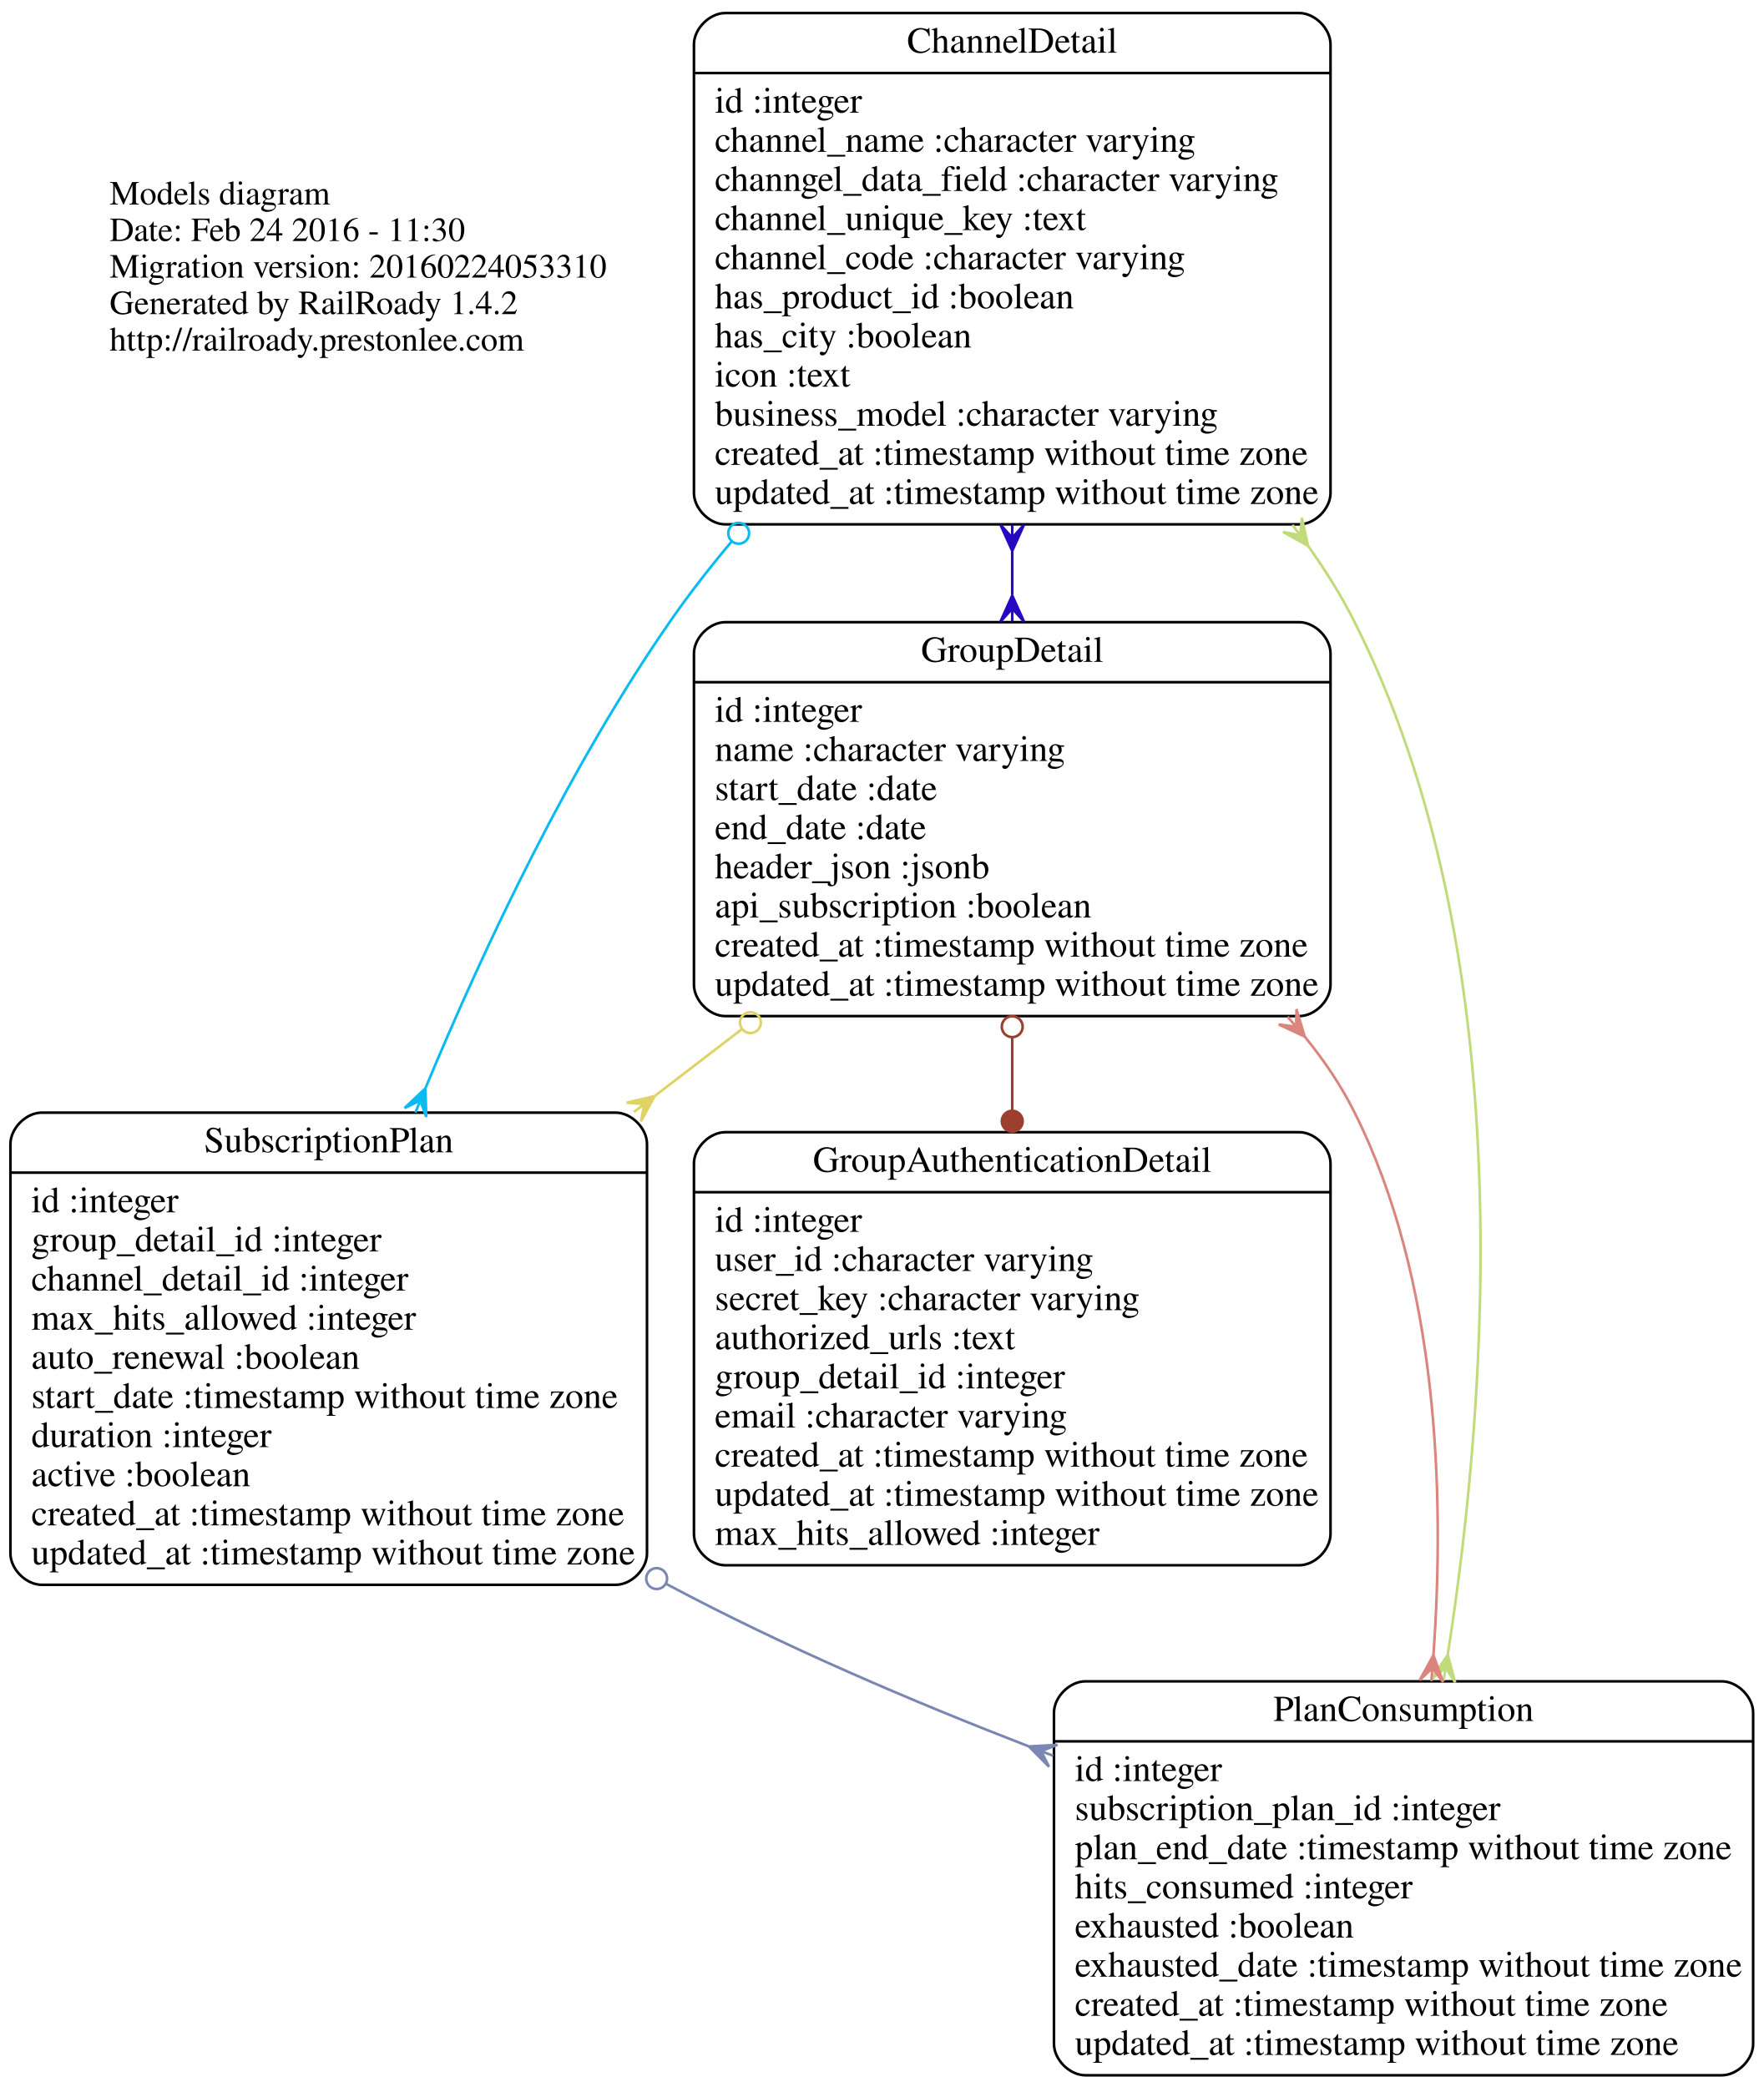
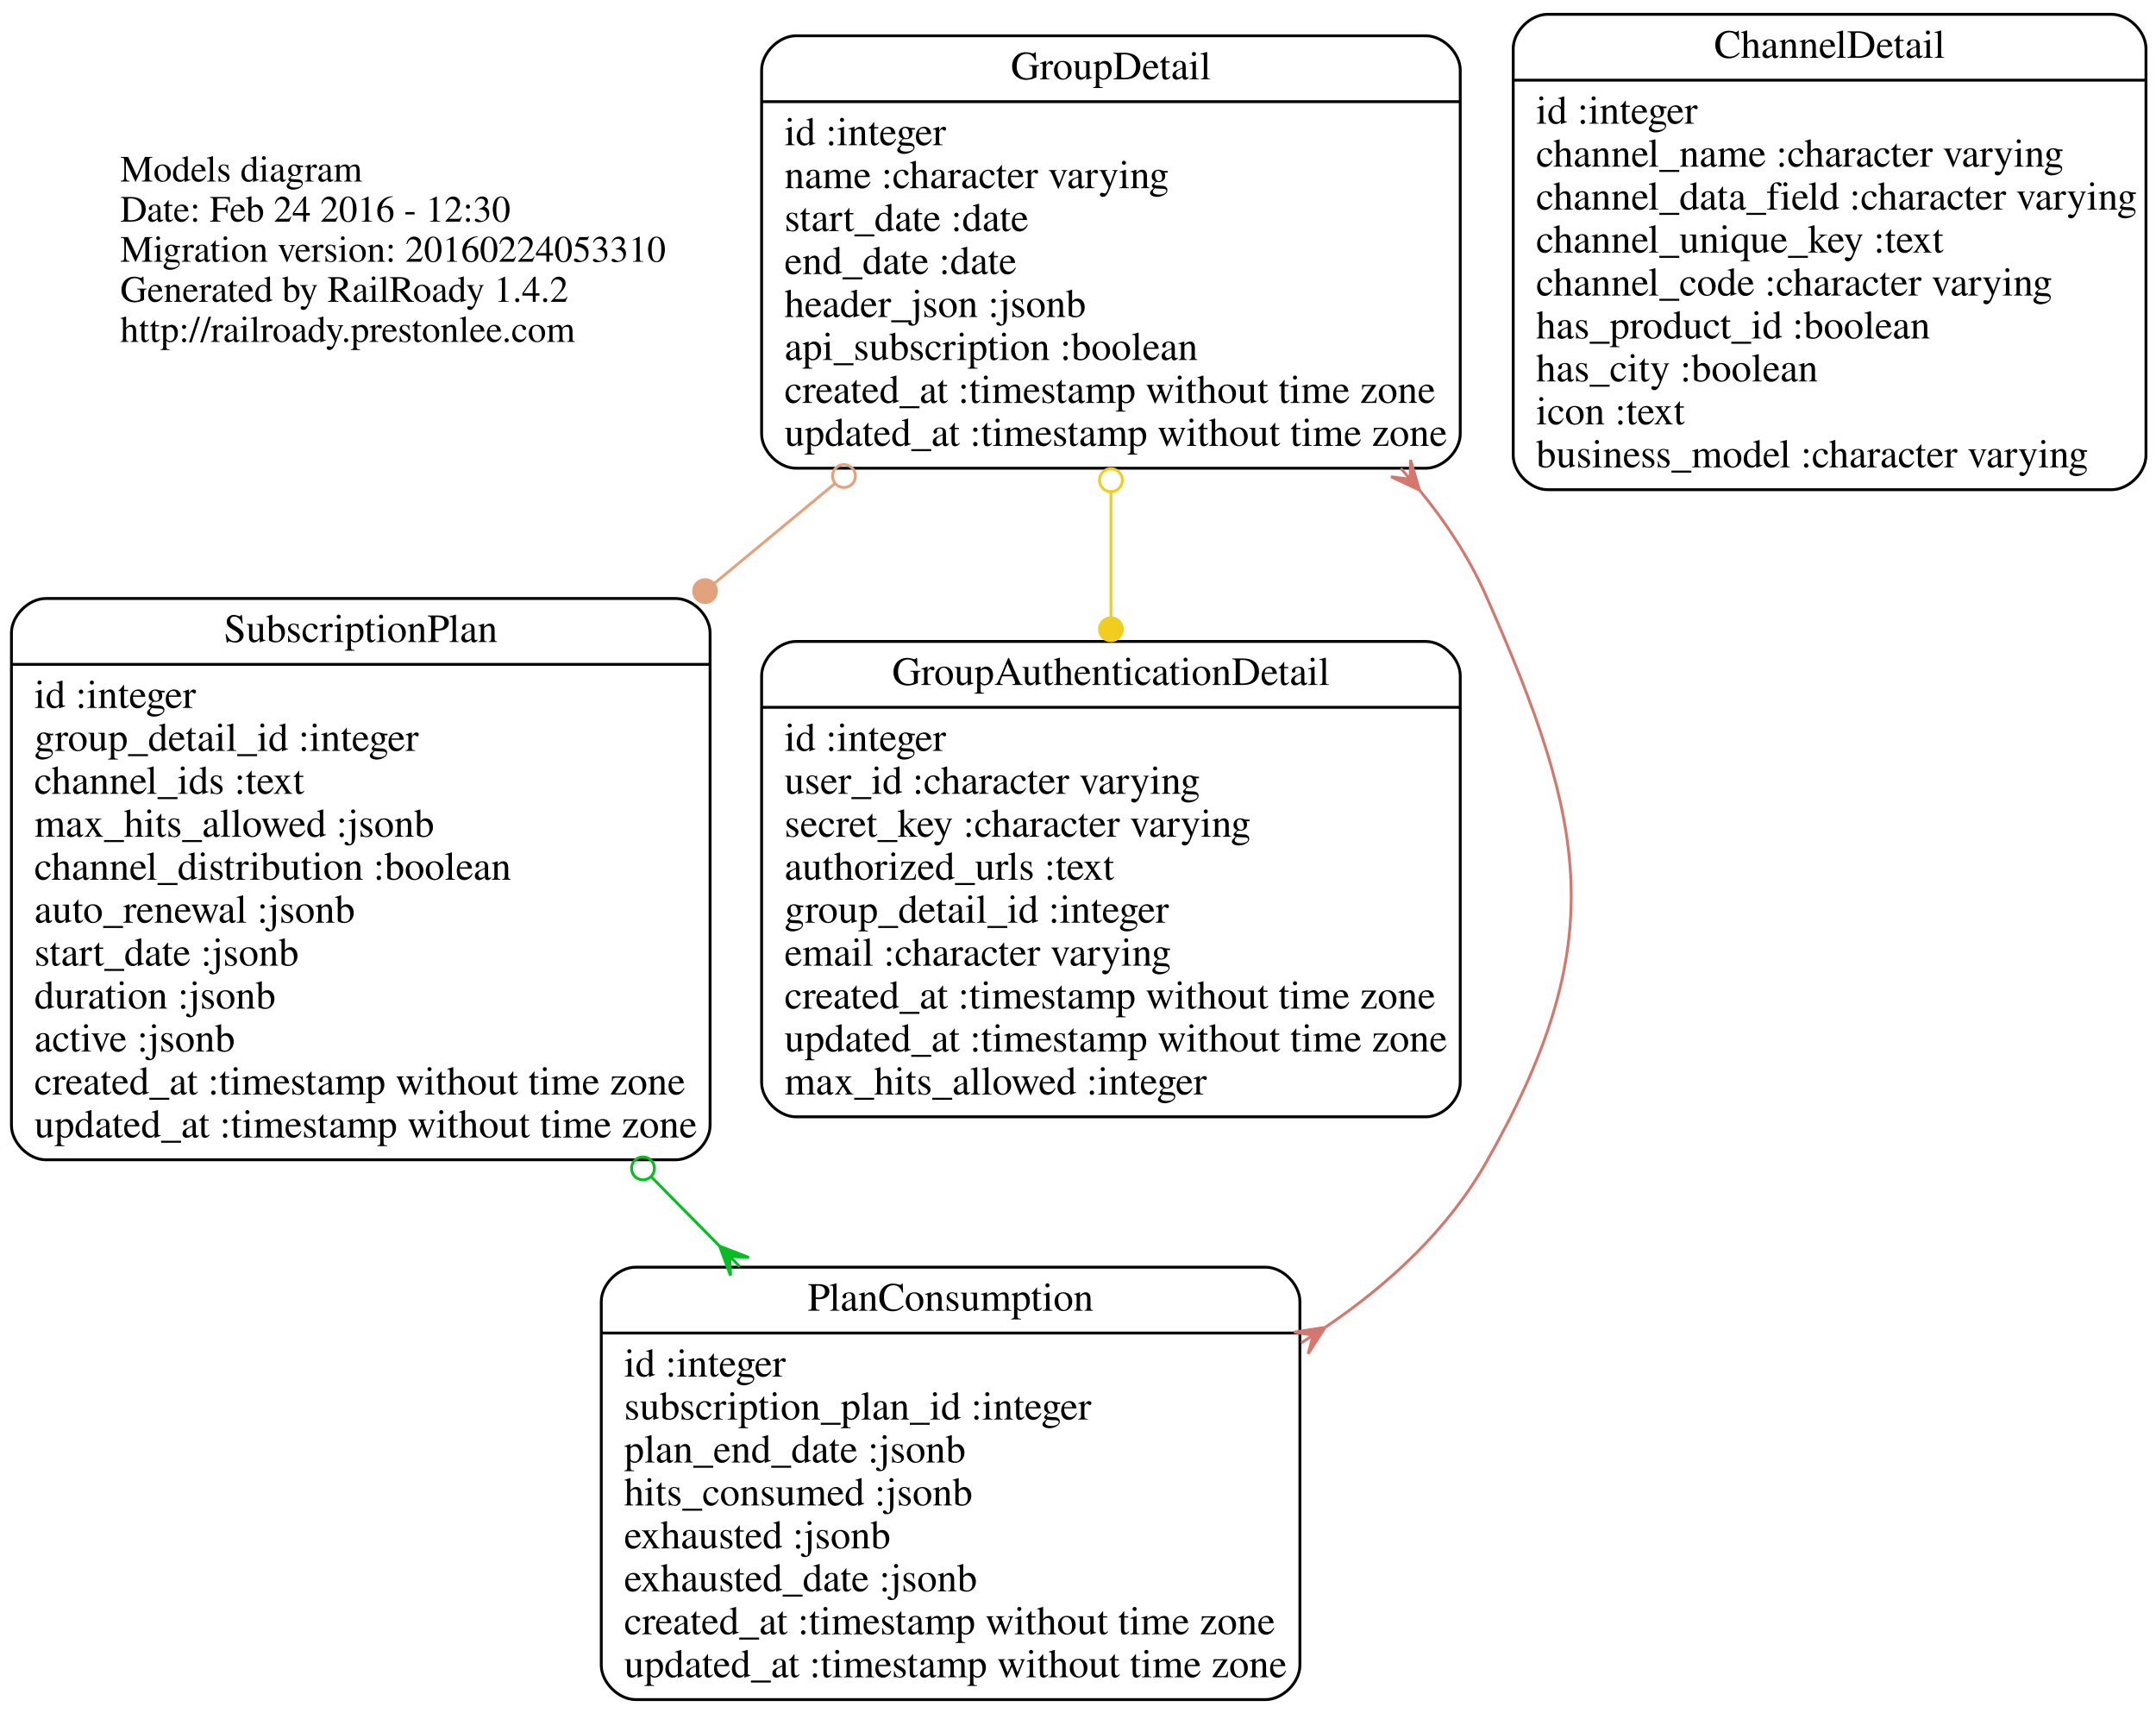
- <svg xmlns="http://www.w3.org/2000/svg" width="676pt" height="800pt" viewBox="0.00 0.00 676.00 800.00">
-   <g id="graph0" class="graph" transform="scale(1 1) rotate(0) translate(4 796)">
-     <polygon fill="none" stroke="none" points="-4,4 -4,-796 672,-796 672,4 -4,4" />
+ <svg xmlns="http://www.w3.org/2000/svg" width="753pt" height="598pt" viewBox="0.00 0.00 753.00 598.00">
+   <g id="graph0" class="graph" transform="scale(1 1) rotate(0) translate(4 594)">
+     <polygon fill="none" stroke="none" points="-4,4 -4,-594 749,-594 749,4 -4,4" />
    <g id="node1" class="node">
-       <text text-anchor="start" x="38" y="-717.6" font-family="Times,serif" font-size="13.00">Models diagram</text>
-       <text text-anchor="start" x="38" y="-703.6" font-family="Times,serif" font-size="13.00">Date: Feb 24 2016 - 11:30</text>
-       <text text-anchor="start" x="38" y="-689.6" font-family="Times,serif" font-size="13.00">Migration version: 20160224053310</text>
-       <text text-anchor="start" x="38" y="-675.6" font-family="Times,serif" font-size="13.00">Generated by RailRoady 1.4.2</text>
-       <text text-anchor="start" x="38" y="-661.6" font-family="Times,serif" font-size="13.00">http://railroady.prestonlee.com</text>
+       <text text-anchor="start" x="38" y="-530.6" font-family="Times,serif" font-size="13.00">Models diagram</text>
+       <text text-anchor="start" x="38" y="-516.6" font-family="Times,serif" font-size="13.00">Date: Feb 24 2016 - 12:30</text>
+       <text text-anchor="start" x="38" y="-502.6" font-family="Times,serif" font-size="13.00">Migration version: 20160224053310</text>
+       <text text-anchor="start" x="38" y="-488.6" font-family="Times,serif" font-size="13.00">Generated by RailRoady 1.4.2</text>
+       <text text-anchor="start" x="38" y="-474.6" font-family="Times,serif" font-size="13.00">http://railroady.prestonlee.com</text>
    </g>
    <g id="node2" class="node">
-       <path fill="none" stroke="black" d="M12,-188.5C12,-188.5 232,-188.5 232,-188.5 238,-188.5 244,-194.5 244,-200.5 244,-200.5 244,-357.5 244,-357.5 244,-363.5 238,-369.5 232,-369.5 232,-369.5 12,-369.5 12,-369.5 6,-369.5 0,-363.5 0,-357.5 0,-357.5 0,-200.5 0,-200.5 0,-194.5 6,-188.5 12,-188.5" />
-       <text text-anchor="middle" x="122" y="-354.3" font-family="Times,serif" font-size="14.00">SubscriptionPlan</text>
-       <polyline fill="none" stroke="black" points="0,-346.5 244,-346.5 " />
-       <text text-anchor="start" x="8" y="-331.3" font-family="Times,serif" font-size="14.00">id :integer</text>
-       <text text-anchor="start" x="8" y="-316.3" font-family="Times,serif" font-size="14.00">group_detail_id :integer</text>
-       <text text-anchor="start" x="8" y="-301.3" font-family="Times,serif" font-size="14.00">channel_detail_id :integer</text>
-       <text text-anchor="start" x="8" y="-286.3" font-family="Times,serif" font-size="14.00">max_hits_allowed :integer</text>
-       <text text-anchor="start" x="8" y="-271.3" font-family="Times,serif" font-size="14.00">auto_renewal :boolean</text>
-       <text text-anchor="start" x="8" y="-256.3" font-family="Times,serif" font-size="14.00">start_date :timestamp without time zone</text>
-       <text text-anchor="start" x="8" y="-241.3" font-family="Times,serif" font-size="14.00">duration :integer</text>
-       <text text-anchor="start" x="8" y="-226.3" font-family="Times,serif" font-size="14.00">active :boolean</text>
-       <text text-anchor="start" x="8" y="-211.3" font-family="Times,serif" font-size="14.00">created_at :timestamp without time zone</text>
-       <text text-anchor="start" x="8" y="-196.3" font-family="Times,serif" font-size="14.00">updated_at :timestamp without time zone</text>
+       <path fill="none" stroke="black" d="M12,-189C12,-189 232,-189 232,-189 238,-189 244,-195 244,-201 244,-201 244,-373 244,-373 244,-379 238,-385 232,-385 232,-385 12,-385 12,-385 6,-385 0,-379 0,-373 0,-373 0,-201 0,-201 0,-195 6,-189 12,-189" />
+       <text text-anchor="middle" x="122" y="-369.8" font-family="Times,serif" font-size="14.00">SubscriptionPlan</text>
+       <polyline fill="none" stroke="black" points="0,-362 244,-362 " />
+       <text text-anchor="start" x="8" y="-346.8" font-family="Times,serif" font-size="14.00">id :integer</text>
+       <text text-anchor="start" x="8" y="-331.8" font-family="Times,serif" font-size="14.00">group_detail_id :integer</text>
+       <text text-anchor="start" x="8" y="-316.8" font-family="Times,serif" font-size="14.00">channel_ids :text</text>
+       <text text-anchor="start" x="8" y="-301.8" font-family="Times,serif" font-size="14.00">max_hits_allowed :jsonb</text>
+       <text text-anchor="start" x="8" y="-286.8" font-family="Times,serif" font-size="14.00">channel_distribution :boolean</text>
+       <text text-anchor="start" x="8" y="-271.8" font-family="Times,serif" font-size="14.00">auto_renewal :jsonb</text>
+       <text text-anchor="start" x="8" y="-256.8" font-family="Times,serif" font-size="14.00">start_date :jsonb</text>
+       <text text-anchor="start" x="8" y="-241.8" font-family="Times,serif" font-size="14.00">duration :jsonb</text>
+       <text text-anchor="start" x="8" y="-226.8" font-family="Times,serif" font-size="14.00">active :jsonb</text>
+       <text text-anchor="start" x="8" y="-211.8" font-family="Times,serif" font-size="14.00">created_at :timestamp without time zone</text>
+       <text text-anchor="start" x="8" y="-196.8" font-family="Times,serif" font-size="14.00">updated_at :timestamp without time zone</text>
    </g>
    <g id="node6" class="node">
-       <path fill="none" stroke="black" d="M412,-0.5C412,-0.5 656,-0.5 656,-0.5 662,-0.5 668,-6.5 668,-12.5 668,-12.5 668,-139.5 668,-139.5 668,-145.5 662,-151.5 656,-151.5 656,-151.5 412,-151.5 412,-151.5 406,-151.5 400,-145.5 400,-139.5 400,-139.5 400,-12.5 400,-12.5 400,-6.5 406,-0.5 412,-0.5" />
-       <text text-anchor="middle" x="534" y="-136.3" font-family="Times,serif" font-size="14.00">PlanConsumption</text>
-       <polyline fill="none" stroke="black" points="400,-128.5 668,-128.5 " />
-       <text text-anchor="start" x="408" y="-113.3" font-family="Times,serif" font-size="14.00">id :integer</text>
-       <text text-anchor="start" x="408" y="-98.3" font-family="Times,serif" font-size="14.00">subscription_plan_id :integer</text>
-       <text text-anchor="start" x="408" y="-83.3" font-family="Times,serif" font-size="14.00">plan_end_date :timestamp without time zone</text>
-       <text text-anchor="start" x="408" y="-68.3" font-family="Times,serif" font-size="14.00">hits_consumed :integer</text>
-       <text text-anchor="start" x="408" y="-53.3" font-family="Times,serif" font-size="14.00">exhausted :boolean</text>
-       <text text-anchor="start" x="408" y="-38.3" font-family="Times,serif" font-size="14.00">exhausted_date :timestamp without time zone</text>
-       <text text-anchor="start" x="408" y="-23.3" font-family="Times,serif" font-size="14.00">created_at :timestamp without time zone</text>
-       <text text-anchor="start" x="408" y="-8.3" font-family="Times,serif" font-size="14.00">updated_at :timestamp without time zone</text>
+       <path fill="none" stroke="black" d="M218,-0.5C218,-0.5 438,-0.5 438,-0.5 444,-0.5 450,-6.5 450,-12.5 450,-12.5 450,-139.5 450,-139.5 450,-145.5 444,-151.5 438,-151.5 438,-151.5 218,-151.5 218,-151.5 212,-151.5 206,-145.5 206,-139.5 206,-139.5 206,-12.5 206,-12.5 206,-6.5 212,-0.5 218,-0.5" />
+       <text text-anchor="middle" x="328" y="-136.3" font-family="Times,serif" font-size="14.00">PlanConsumption</text>
+       <polyline fill="none" stroke="black" points="206,-128.5 450,-128.5 " />
+       <text text-anchor="start" x="214" y="-113.3" font-family="Times,serif" font-size="14.00">id :integer</text>
+       <text text-anchor="start" x="214" y="-98.3" font-family="Times,serif" font-size="14.00">subscription_plan_id :integer</text>
+       <text text-anchor="start" x="214" y="-83.3" font-family="Times,serif" font-size="14.00">plan_end_date :jsonb</text>
+       <text text-anchor="start" x="214" y="-68.3" font-family="Times,serif" font-size="14.00">hits_consumed :jsonb</text>
+       <text text-anchor="start" x="214" y="-53.3" font-family="Times,serif" font-size="14.00">exhausted :jsonb</text>
+       <text text-anchor="start" x="214" y="-38.3" font-family="Times,serif" font-size="14.00">exhausted_date :jsonb</text>
+       <text text-anchor="start" x="214" y="-23.3" font-family="Times,serif" font-size="14.00">created_at :timestamp without time zone</text>
+       <text text-anchor="start" x="214" y="-8.3" font-family="Times,serif" font-size="14.00">updated_at :timestamp without time zone</text>
    </g>
    <g id="edge1" class="edge">
-       <path fill="none" stroke="#7987b2" d="M251.354,-188.88C251.903,-188.585 252.452,-188.292 253,-188 296.229,-164.993 345.299,-144.004 390.202,-126.621" />
-       <ellipse fill="none" stroke="#7987b2" cx="247.703" cy="-190.888" rx="4" ry="4" />
-       <polygon fill="#7987b2" stroke="#7987b2" points="390.381,-126.553 401.33,-127.168 395.049,-124.76 399.717,-122.967 399.717,-122.967 399.717,-122.967 395.049,-124.76 398.103,-118.767 390.381,-126.553 390.381,-126.553" />
+       <path fill="none" stroke="#08bd24" d="M223.533,-182.988C231.491,-174.914 239.461,-166.829 247.252,-158.924" />
+       <ellipse fill="none" stroke="#08bd24" cx="220.571" cy="-185.993" rx="4" ry="4" />
+       <polygon fill="#08bd24" stroke="#08bd24" points="247.332,-158.843 257.557,-154.88 250.842,-155.282 254.352,-151.721 254.352,-151.721 254.352,-151.721 250.842,-155.282 251.147,-148.562 247.332,-158.843 247.332,-158.843" />
    </g>
    <g id="node3" class="node">
-       <path fill="none" stroke="black" d="M274,-595C274,-595 494,-595 494,-595 500,-595 506,-601 506,-607 506,-607 506,-779 506,-779 506,-785 500,-791 494,-791 494,-791 274,-791 274,-791 268,-791 262,-785 262,-779 262,-779 262,-607 262,-607 262,-601 268,-595 274,-595" />
-       <text text-anchor="middle" x="384" y="-775.8" font-family="Times,serif" font-size="14.00">ChannelDetail</text>
-       <polyline fill="none" stroke="black" points="262,-768 506,-768 " />
-       <text text-anchor="start" x="270" y="-752.8" font-family="Times,serif" font-size="14.00">id :integer</text>
-       <text text-anchor="start" x="270" y="-737.8" font-family="Times,serif" font-size="14.00">channel_name :character varying</text>
-       <text text-anchor="start" x="270" y="-722.8" font-family="Times,serif" font-size="14.00">channgel_data_field :character varying</text>
-       <text text-anchor="start" x="270" y="-707.8" font-family="Times,serif" font-size="14.00">channel_unique_key :text</text>
-       <text text-anchor="start" x="270" y="-692.8" font-family="Times,serif" font-size="14.00">channel_code :character varying</text>
-       <text text-anchor="start" x="270" y="-677.8" font-family="Times,serif" font-size="14.00">has_product_id :boolean</text>
-       <text text-anchor="start" x="270" y="-662.8" font-family="Times,serif" font-size="14.00">has_city :boolean</text>
-       <text text-anchor="start" x="270" y="-647.8" font-family="Times,serif" font-size="14.00">icon :text</text>
-       <text text-anchor="start" x="270" y="-632.8" font-family="Times,serif" font-size="14.00">business_model :character varying</text>
-       <text text-anchor="start" x="270" y="-617.8" font-family="Times,serif" font-size="14.00">created_at :timestamp without time zone</text>
-       <text text-anchor="start" x="270" y="-602.8" font-family="Times,serif" font-size="14.00">updated_at :timestamp without time zone</text>
+       <path fill="none" stroke="black" d="M536.5,-423C536.5,-423 733.5,-423 733.5,-423 739.5,-423 745.5,-429 745.5,-435 745.5,-435 745.5,-577 745.5,-577 745.5,-583 739.5,-589 733.5,-589 733.5,-589 536.5,-589 536.5,-589 530.5,-589 524.5,-583 524.5,-577 524.5,-577 524.5,-435 524.5,-435 524.5,-429 530.5,-423 536.5,-423" />
+       <text text-anchor="middle" x="635" y="-573.8" font-family="Times,serif" font-size="14.00">ChannelDetail</text>
+       <polyline fill="none" stroke="black" points="524.5,-566 745.5,-566 " />
+       <text text-anchor="start" x="532.5" y="-550.8" font-family="Times,serif" font-size="14.00">id :integer</text>
+       <text text-anchor="start" x="532.5" y="-535.8" font-family="Times,serif" font-size="14.00">channel_name :character varying</text>
+       <text text-anchor="start" x="532.5" y="-520.8" font-family="Times,serif" font-size="14.00">channel_data_field :character varying</text>
+       <text text-anchor="start" x="532.5" y="-505.8" font-family="Times,serif" font-size="14.00">channel_unique_key :text</text>
+       <text text-anchor="start" x="532.5" y="-490.8" font-family="Times,serif" font-size="14.00">channel_code :character varying</text>
+       <text text-anchor="start" x="532.5" y="-475.8" font-family="Times,serif" font-size="14.00">has_product_id :boolean</text>
+       <text text-anchor="start" x="532.5" y="-460.8" font-family="Times,serif" font-size="14.00">has_city :boolean</text>
+       <text text-anchor="start" x="532.5" y="-445.8" font-family="Times,serif" font-size="14.00">icon :text</text>
+       <text text-anchor="start" x="532.5" y="-430.8" font-family="Times,serif" font-size="14.00">business_model :character varying</text>
+     </g>
+     <g id="node4" class="node">
+       <path fill="none" stroke="black" d="M274,-430.5C274,-430.5 494,-430.5 494,-430.5 500,-430.5 506,-436.5 506,-442.5 506,-442.5 506,-569.5 506,-569.5 506,-575.5 500,-581.5 494,-581.5 494,-581.5 274,-581.5 274,-581.5 268,-581.5 262,-575.5 262,-569.5 262,-569.5 262,-442.5 262,-442.5 262,-436.5 268,-430.5 274,-430.5" />
+       <text text-anchor="middle" x="384" y="-566.3" font-family="Times,serif" font-size="14.00">GroupDetail</text>
+       <polyline fill="none" stroke="black" points="262,-558.5 506,-558.5 " />
+       <text text-anchor="start" x="270" y="-543.3" font-family="Times,serif" font-size="14.00">id :integer</text>
+       <text text-anchor="start" x="270" y="-528.3" font-family="Times,serif" font-size="14.00">name :character varying</text>
+       <text text-anchor="start" x="270" y="-513.3" font-family="Times,serif" font-size="14.00">start_date :date</text>
+       <text text-anchor="start" x="270" y="-498.3" font-family="Times,serif" font-size="14.00">end_date :date</text>
+       <text text-anchor="start" x="270" y="-483.3" font-family="Times,serif" font-size="14.00">header_json :jsonb</text>
+       <text text-anchor="start" x="270" y="-468.3" font-family="Times,serif" font-size="14.00">api_subscription :boolean</text>
+       <text text-anchor="start" x="270" y="-453.3" font-family="Times,serif" font-size="14.00">created_at :timestamp without time zone</text>
+       <text text-anchor="start" x="270" y="-438.3" font-family="Times,serif" font-size="14.00">updated_at :timestamp without time zone</text>
+     </g>
+     <g id="edge3" class="edge">
+       <path fill="none" stroke="#e2a37c" d="M287.599,-425.156C273.933,-413.838 259.726,-402.07 245.632,-390.398" />
+       <ellipse fill="none" stroke="#e2a37c" cx="290.754" cy="-427.769" rx="4" ry="4" />
+       <ellipse fill="#e2a37c" stroke="#e2a37c" cx="242.248" cy="-387.595" rx="4" ry="4" />
+     </g>
+     <g id="node5" class="node">
+       <path fill="none" stroke="black" d="M274,-204C274,-204 494,-204 494,-204 500,-204 506,-210 506,-216 506,-216 506,-358 506,-358 506,-364 500,-370 494,-370 494,-370 274,-370 274,-370 268,-370 262,-364 262,-358 262,-358 262,-216 262,-216 262,-210 268,-204 274,-204" />
+       <text text-anchor="middle" x="384" y="-354.8" font-family="Times,serif" font-size="14.00">GroupAuthenticationDetail</text>
+       <polyline fill="none" stroke="black" points="262,-347 506,-347 " />
+       <text text-anchor="start" x="270" y="-331.8" font-family="Times,serif" font-size="14.00">id :integer</text>
+       <text text-anchor="start" x="270" y="-316.8" font-family="Times,serif" font-size="14.00">user_id :character varying</text>
+       <text text-anchor="start" x="270" y="-301.8" font-family="Times,serif" font-size="14.00">secret_key :character varying</text>
+       <text text-anchor="start" x="270" y="-286.8" font-family="Times,serif" font-size="14.00">authorized_urls :text</text>
+       <text text-anchor="start" x="270" y="-271.8" font-family="Times,serif" font-size="14.00">group_detail_id :integer</text>
+       <text text-anchor="start" x="270" y="-256.8" font-family="Times,serif" font-size="14.00">email :character varying</text>
+       <text text-anchor="start" x="270" y="-241.8" font-family="Times,serif" font-size="14.00">created_at :timestamp without time zone</text>
+       <text text-anchor="start" x="270" y="-226.8" font-family="Times,serif" font-size="14.00">updated_at :timestamp without time zone</text>
+       <text text-anchor="start" x="270" y="-211.8" font-family="Times,serif" font-size="14.00">max_hits_allowed :integer</text>
    </g>
    <g id="edge2" class="edge">
-       <path fill="none" stroke="#0abaf0" d="M276.479,-588.462C268.11,-578.514 260.148,-568.289 253,-558 214.509,-502.601 182.084,-434.112 159.123,-378.977" />
-       <ellipse fill="none" stroke="#0abaf0" cx="279.141" cy="-591.577" rx="4" ry="4" />
-       <polygon fill="#0abaf0" stroke="#0abaf0" points="159.046,-378.792 159.393,-367.831 157.14,-374.169 155.233,-369.547 155.233,-369.547 155.233,-369.547 157.14,-374.169 151.073,-371.263 159.046,-378.792 159.046,-378.792" />
-     </g>
-     <g id="node4" class="node">
-       <path fill="none" stroke="black" d="M274,-406.5C274,-406.5 494,-406.5 494,-406.5 500,-406.5 506,-412.5 506,-418.5 506,-418.5 506,-545.5 506,-545.5 506,-551.5 500,-557.5 494,-557.5 494,-557.5 274,-557.5 274,-557.5 268,-557.5 262,-551.5 262,-545.5 262,-545.5 262,-418.5 262,-418.5 262,-412.5 268,-406.5 274,-406.5" />
-       <text text-anchor="middle" x="384" y="-542.3" font-family="Times,serif" font-size="14.00">GroupDetail</text>
-       <polyline fill="none" stroke="black" points="262,-534.5 506,-534.5 " />
-       <text text-anchor="start" x="270" y="-519.3" font-family="Times,serif" font-size="14.00">id :integer</text>
-       <text text-anchor="start" x="270" y="-504.3" font-family="Times,serif" font-size="14.00">name :character varying</text>
-       <text text-anchor="start" x="270" y="-489.3" font-family="Times,serif" font-size="14.00">start_date :date</text>
-       <text text-anchor="start" x="270" y="-474.3" font-family="Times,serif" font-size="14.00">end_date :date</text>
-       <text text-anchor="start" x="270" y="-459.3" font-family="Times,serif" font-size="14.00">header_json :jsonb</text>
-       <text text-anchor="start" x="270" y="-444.3" font-family="Times,serif" font-size="14.00">api_subscription :boolean</text>
-       <text text-anchor="start" x="270" y="-429.3" font-family="Times,serif" font-size="14.00">created_at :timestamp without time zone</text>
-       <text text-anchor="start" x="270" y="-414.3" font-family="Times,serif" font-size="14.00">updated_at :timestamp without time zone</text>
-     </g>
-     <g id="edge3" class="edge">
-       <path fill="none" stroke="#2608c3" d="M384,-584.594C384,-579.062 384,-573.541 384,-568.092" />
-       <polygon fill="#2608c3" stroke="#2608c3" points="384,-584.842 379.5,-594.842 384,-589.842 384,-594.842 384,-594.842 384,-594.842 384,-589.842 388.5,-594.842 384,-584.842 384,-584.842" />
-       <polygon fill="#2608c3" stroke="#2608c3" points="384,-567.721 388.5,-557.721 384,-562.721 384,-557.721 384,-557.721 384,-557.721 384,-562.721 379.5,-557.721 384,-567.721 384,-567.721" />
+       <path fill="none" stroke="#f1cd20" d="M384,-422.062C384,-407.731 384,-392.77 384,-378.256" />
+       <ellipse fill="none" stroke="#f1cd20" cx="384" cy="-426.321" rx="4" ry="4" />
+       <ellipse fill="#f1cd20" stroke="#f1cd20" cx="384" cy="-374.246" rx="4" ry="4" />
    </g>
    <g id="edge4" class="edge">
-       <path fill="none" stroke="#c1da7a" d="M497.389,-586.752C504.011,-577.497 509.998,-567.877 515,-558 578.878,-431.857 566.622,-262.356 550.964,-161.904" />
-       <polygon fill="#c1da7a" stroke="#c1da7a" points="497.381,-586.763 487.804,-592.105 494.398,-590.776 491.415,-594.789 491.415,-594.789 491.415,-594.789 494.398,-590.776 495.027,-597.474 497.381,-586.763 497.381,-586.763" />
-       <polygon fill="#c1da7a" stroke="#c1da7a" points="550.927,-161.677 553.784,-151.09 550.134,-156.74 549.341,-151.803 549.341,-151.803 549.341,-151.803 550.134,-156.74 544.898,-152.517 550.927,-161.677 550.927,-161.677" />
-     </g>
-     <g id="edge6" class="edge">
-       <path fill="none" stroke="#dfd365" d="M280.201,-401.368C269.306,-393.009 258.147,-384.449 247.046,-375.932" />
-       <ellipse fill="none" stroke="#dfd365" cx="283.64" cy="-404.006" rx="4" ry="4" />
-       <polygon fill="#dfd365" stroke="#dfd365" points="246.912,-375.829 241.716,-366.172 242.944,-372.786 238.977,-369.742 238.977,-369.742 238.977,-369.742 242.944,-372.786 236.238,-373.313 246.912,-375.829 246.912,-375.829" />
-     </g>
-     <g id="node5" class="node">
-       <path fill="none" stroke="black" d="M274,-196C274,-196 494,-196 494,-196 500,-196 506,-202 506,-208 506,-208 506,-350 506,-350 506,-356 500,-362 494,-362 494,-362 274,-362 274,-362 268,-362 262,-356 262,-350 262,-350 262,-208 262,-208 262,-202 268,-196 274,-196" />
-       <text text-anchor="middle" x="384" y="-346.8" font-family="Times,serif" font-size="14.00">GroupAuthenticationDetail</text>
-       <polyline fill="none" stroke="black" points="262,-339 506,-339 " />
-       <text text-anchor="start" x="270" y="-323.8" font-family="Times,serif" font-size="14.00">id :integer</text>
-       <text text-anchor="start" x="270" y="-308.8" font-family="Times,serif" font-size="14.00">user_id :character varying</text>
-       <text text-anchor="start" x="270" y="-293.8" font-family="Times,serif" font-size="14.00">secret_key :character varying</text>
-       <text text-anchor="start" x="270" y="-278.8" font-family="Times,serif" font-size="14.00">authorized_urls :text</text>
-       <text text-anchor="start" x="270" y="-263.8" font-family="Times,serif" font-size="14.00">group_detail_id :integer</text>
-       <text text-anchor="start" x="270" y="-248.8" font-family="Times,serif" font-size="14.00">email :character varying</text>
-       <text text-anchor="start" x="270" y="-233.8" font-family="Times,serif" font-size="14.00">created_at :timestamp without time zone</text>
-       <text text-anchor="start" x="270" y="-218.8" font-family="Times,serif" font-size="14.00">updated_at :timestamp without time zone</text>
-       <text text-anchor="start" x="270" y="-203.8" font-family="Times,serif" font-size="14.00">max_hits_allowed :integer</text>
-     </g>
-     <g id="edge5" class="edge">
-       <path fill="none" stroke="#9d3f2e" d="M384,-398.262C384,-389.053 384,-379.64 384,-370.343" />
-       <ellipse fill="none" stroke="#9d3f2e" cx="384" cy="-402.441" rx="4" ry="4" />
-       <ellipse fill="#9d3f2e" stroke="#9d3f2e" cx="384" cy="-366.211" rx="4" ry="4" />
-     </g>
-     <g id="edge7" class="edge">
-       <path fill="none" stroke="#da857d" d="M496.177,-398.551C503.474,-389.627 509.921,-380.091 515,-370 547.455,-305.518 549.817,-222.715 545.448,-161.593" />
-       <polygon fill="#da857d" stroke="#da857d" points="496.085,-398.658 486.149,-403.298 492.822,-402.447 489.558,-406.235 489.558,-406.235 489.558,-406.235 492.822,-402.447 492.968,-409.172 496.085,-398.658 496.085,-398.658" />
-       <polygon fill="#da857d" stroke="#da857d" points="545.446,-161.562 549.146,-151.239 545.053,-156.577 544.66,-151.593 544.66,-151.593 544.66,-151.593 545.053,-156.577 540.174,-151.947 545.446,-161.562 545.446,-161.562" />
+       <path fill="none" stroke="#d4776d" d="M491.856,-422.761C501.138,-411.425 509.19,-399.126 515,-386 550.616,-305.53 558.539,-264.475 515,-188 501.75,-164.726 481.484,-145.827 459.108,-130.666" />
+       <polygon fill="#d4776d" stroke="#d4776d" points="491.763,-422.869 481.832,-427.52 488.504,-426.661 485.245,-430.453 485.245,-430.453 485.245,-430.453 488.504,-426.661 488.658,-433.386 491.763,-422.869 491.763,-422.869" />
+       <polygon fill="#d4776d" stroke="#d4776d" points="458.826,-130.483 452.89,-121.263 454.633,-127.76 450.439,-125.037 450.439,-125.037 450.439,-125.037 454.633,-127.76 447.989,-128.811 458.826,-130.483 458.826,-130.483" />
    </g>
  </g>
</svg>
